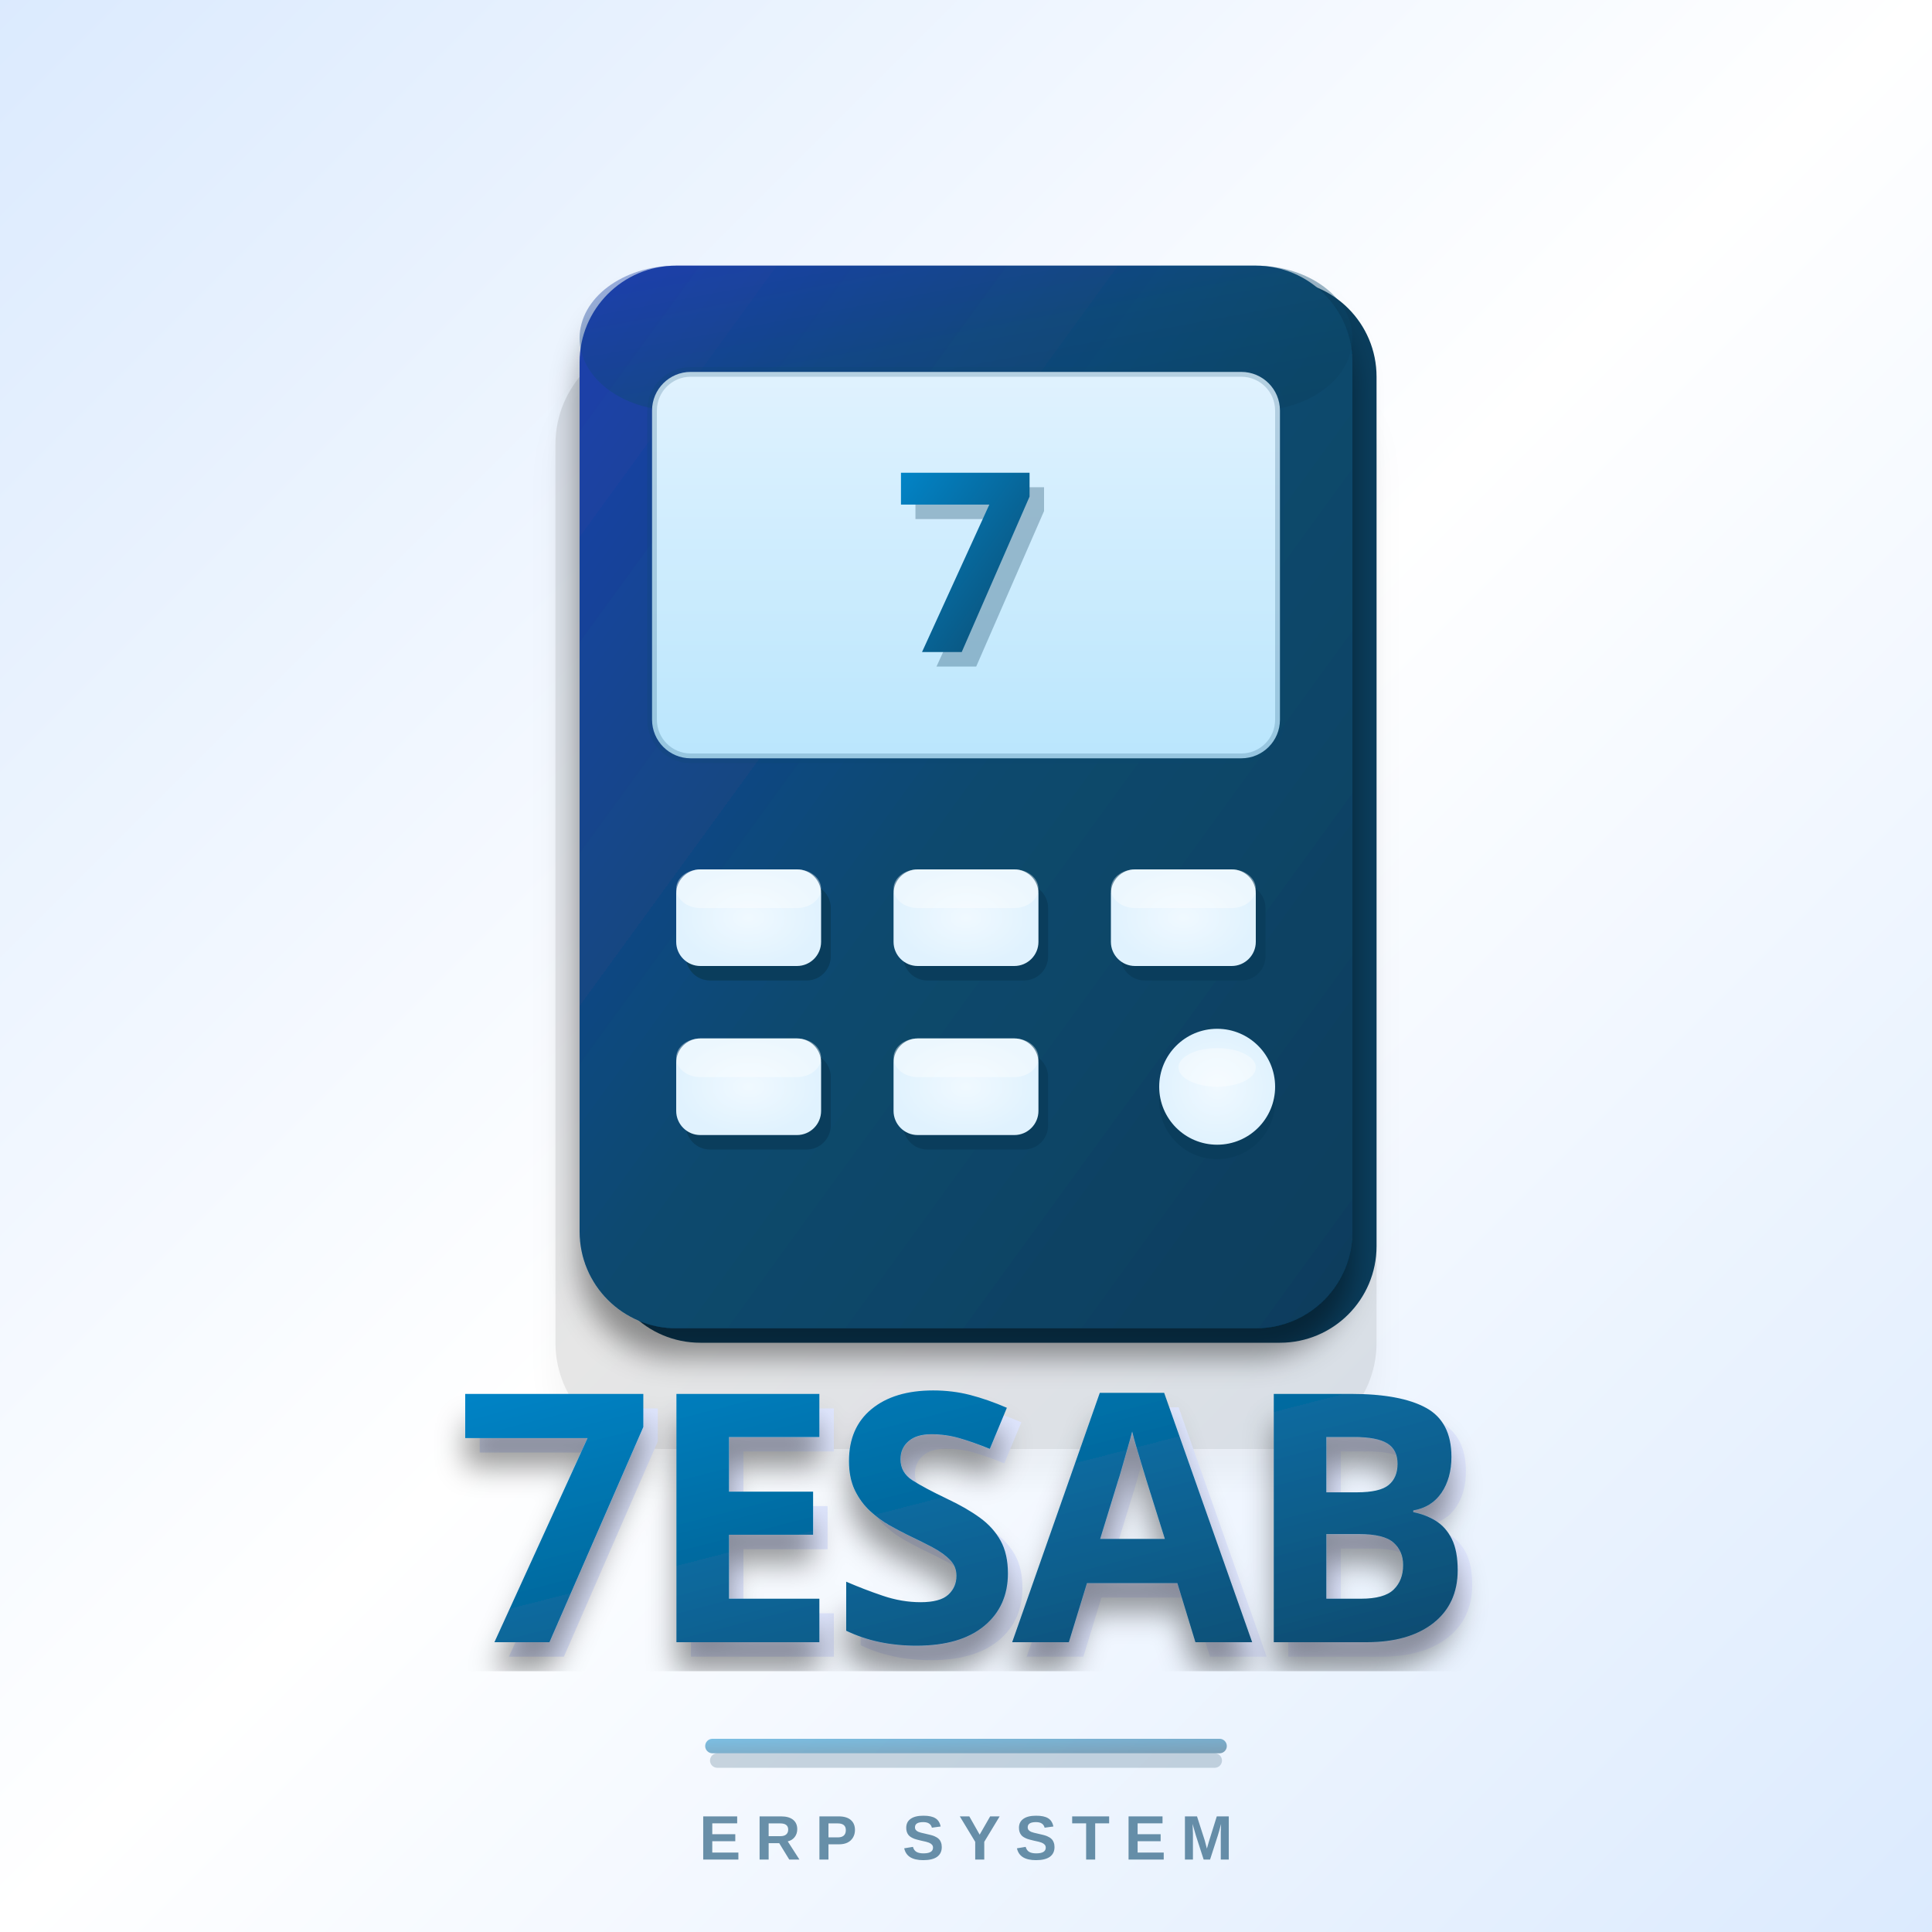
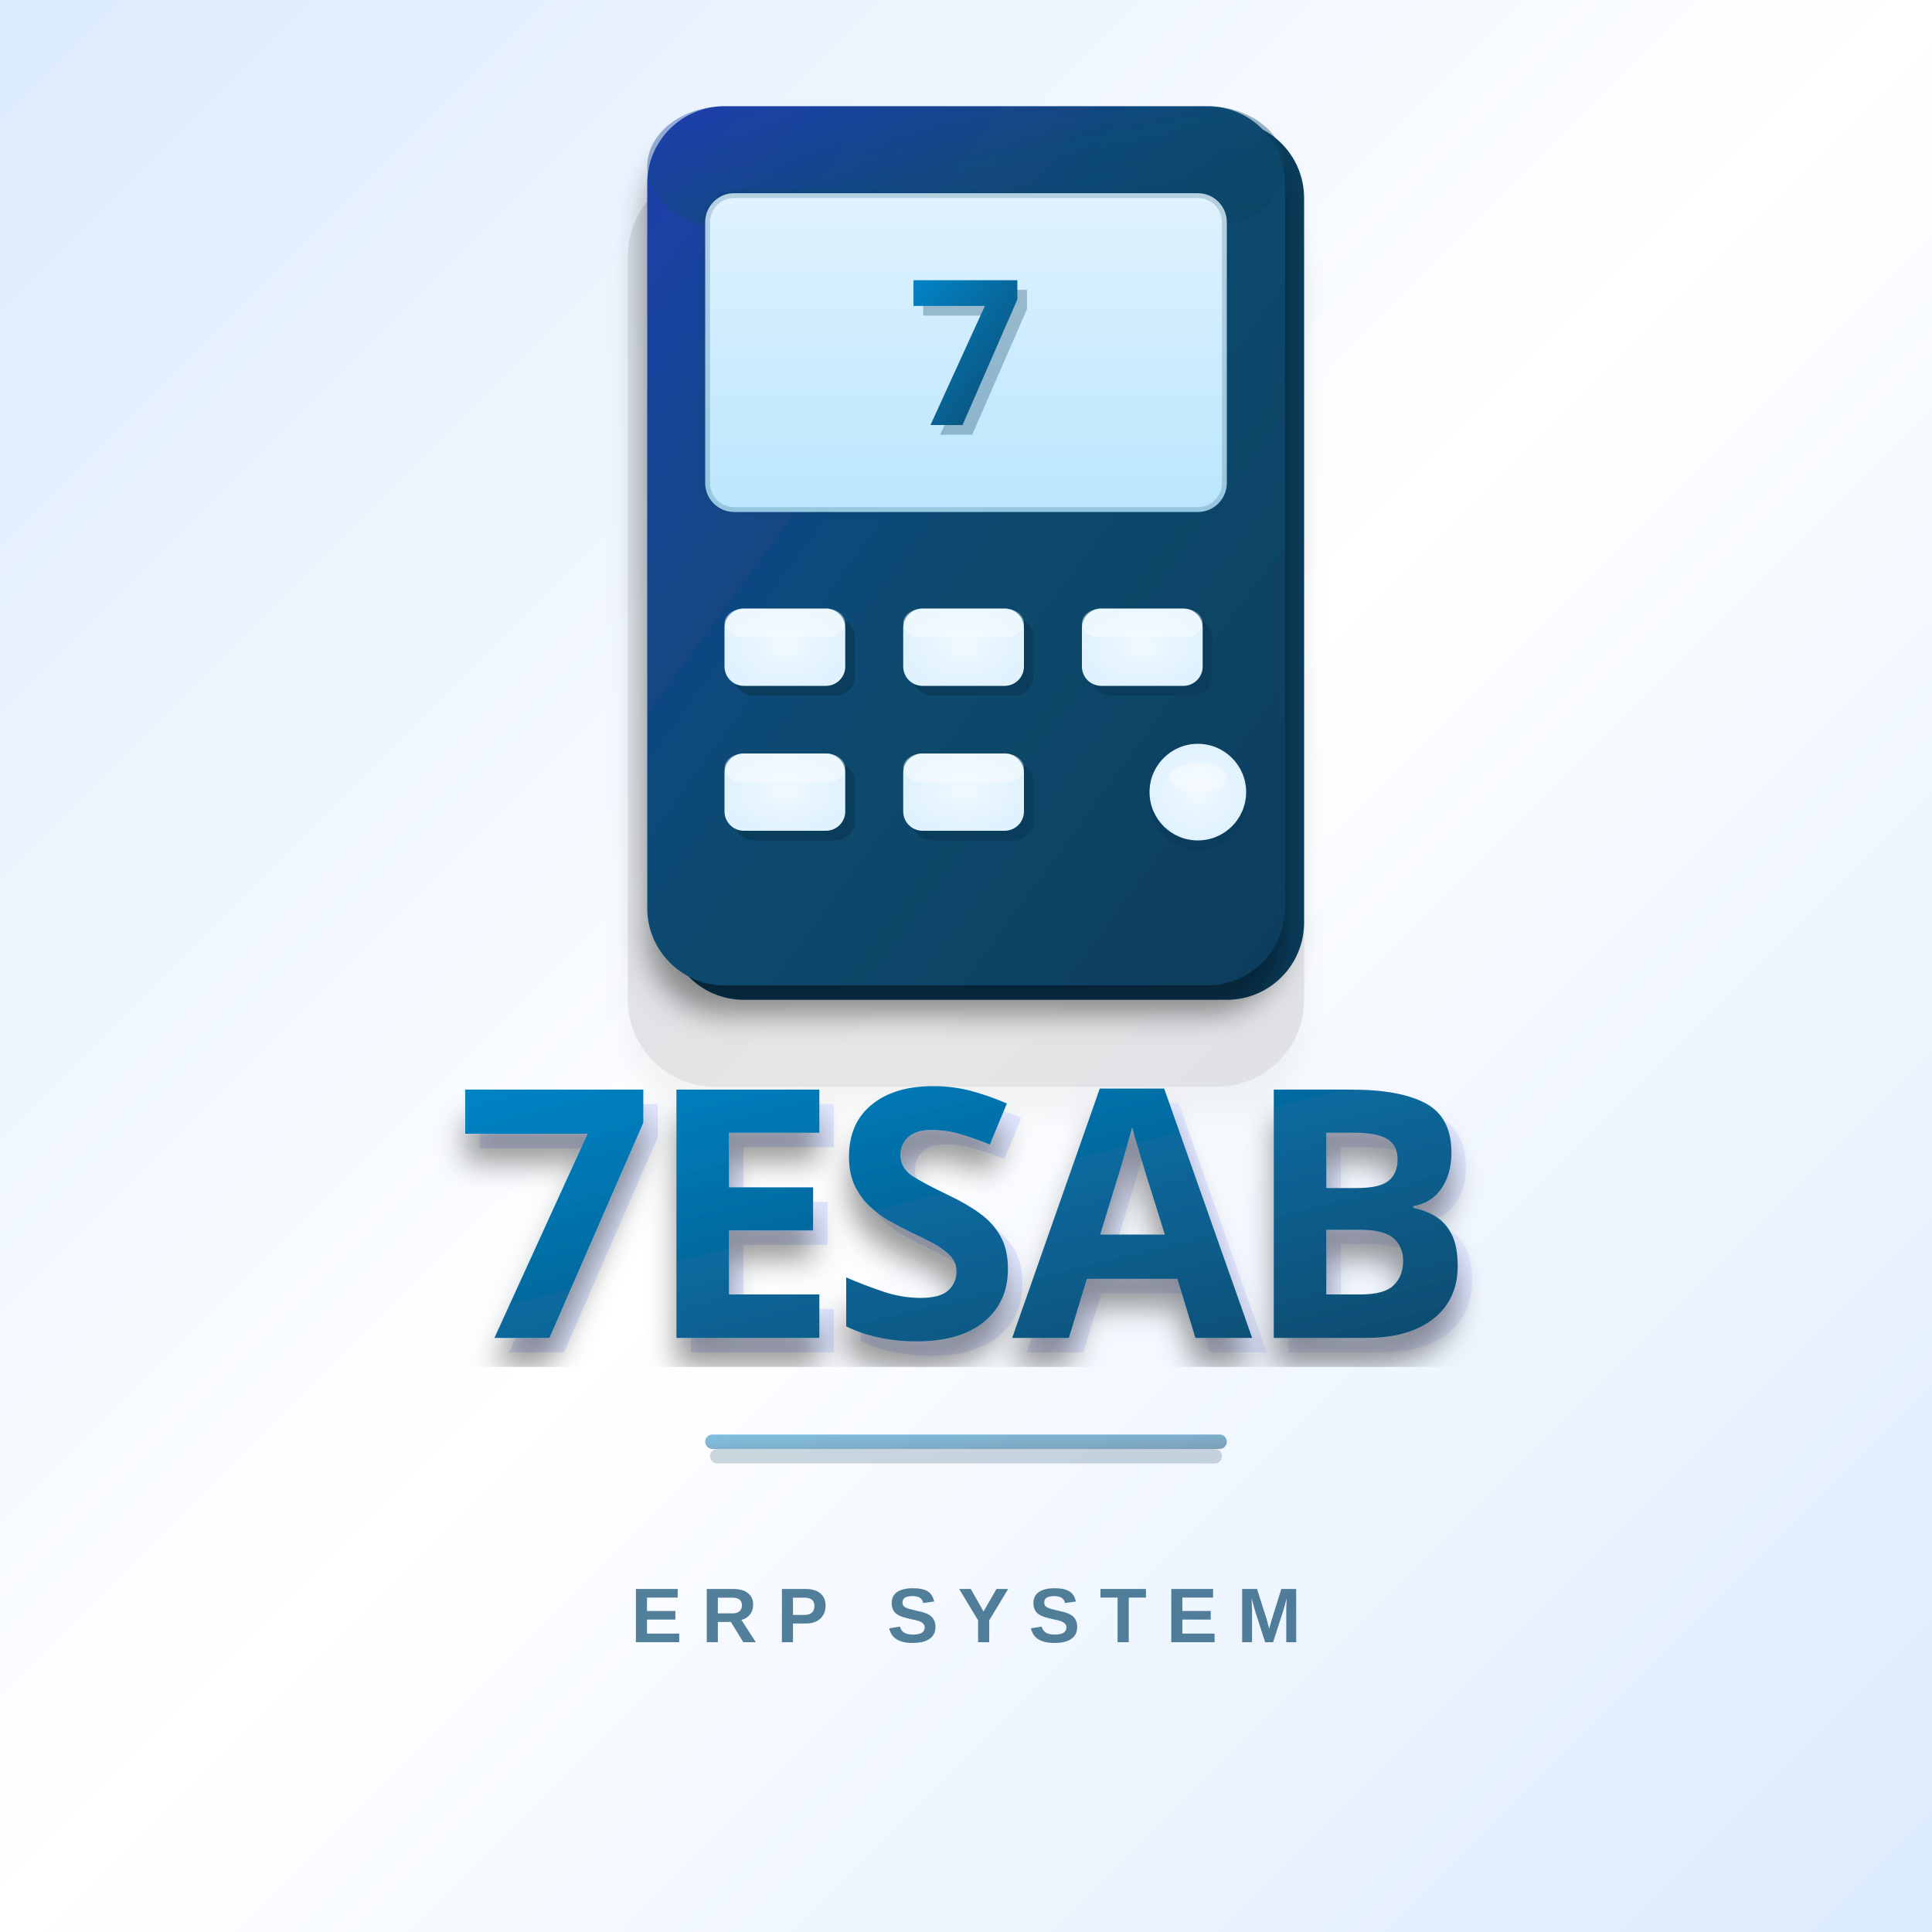
<svg xmlns="http://www.w3.org/2000/svg" viewBox="0 0 400 400">
  <defs>
    <linearGradient id="bgGradient" x1="0%" y1="0%" x2="100%" y2="100%">
      <stop offset="0%" style="stop-color:#dbeafe;stop-opacity:1" />
      <stop offset="50%" style="stop-color:#ffffff;stop-opacity:1" />
      <stop offset="100%" style="stop-color:#dbeafe;stop-opacity:1" />
    </linearGradient>
    <linearGradient id="calc3D" x1="0%" y1="0%" x2="100%" y2="100%">
      <stop offset="0%" style="stop-color:#1e40af;stop-opacity:1" />
      <stop offset="50%" style="stop-color:#0c4a6e;stop-opacity:1" />
      <stop offset="100%" style="stop-color:#0a3d5c;stop-opacity:1" />
    </linearGradient>
    <linearGradient id="screenGlow" x1="0%" y1="0%" x2="0%" y2="100%">
      <stop offset="0%" style="stop-color:#e0f2fe;stop-opacity:1" />
      <stop offset="100%" style="stop-color:#bae6fd;stop-opacity:1" />
    </linearGradient>
    <linearGradient id="number3D" x1="0%" y1="0%" x2="100%" y2="100%">
      <stop offset="0%" style="stop-color:#0284c7;stop-opacity:1" />
      <stop offset="100%" style="stop-color:#0c4a6e;stop-opacity:1" />
    </linearGradient>
    <filter id="depth">
      <feGaussianBlur in="SourceAlpha" stdDeviation="3" />
      <feOffset dx="0" dy="6" result="offsetblur" />
      <feComponentTransfer>
        <feFuncA type="linear" slope="0.4" />
      </feComponentTransfer>
      <feMerge>
        <feMergeNode />
        <feMergeNode in="SourceGraphic" />
      </feMerge>
    </filter>
    <radialGradient id="buttonGrad">
      <stop offset="0%" style="stop-color:#f0f9ff;stop-opacity:1" />
      <stop offset="100%" style="stop-color:#e0f2fe;stop-opacity:1" />
    </radialGradient>
  </defs>
  <rect width="400" height="400" fill="url(#bgGradient)" />
-   <rect x="115" y="70" width="170" height="230" rx="22" fill="#000000" opacity="0.10" filter="url(#depth)" />
-   <rect x="125" y="58" width="160" height="220" rx="20" fill="#0a3d5c" />
-   <rect x="120" y="55" width="160" height="220" rx="20" fill="url(#calc3D)" filter="url(#depth)" />
-   <rect x="120" y="55" width="160" height="30" rx="20" fill="url(#calc3D)" opacity="0.4" />
-   <rect x="138" y="80" width="124" height="76" rx="8" fill="#0a3d5c" />
-   <rect x="135" y="77" width="130" height="80" rx="8" fill="url(#screenGlow)" />
-   <rect x="135" y="77" width="130" height="80" rx="8" fill="none" stroke="rgba(12, 74, 110, 0.2)" stroke-width="2" />
-   <text x="203" y="138" font-family="Arial Black, sans-serif" font-size="52" font-weight="900" fill="#0a3d5c" text-anchor="middle" opacity="0.3">7</text>
-   <text x="200" y="135" font-family="Arial Black, sans-serif" font-size="52" font-weight="900" fill="url(#number3D)" text-anchor="middle">7</text>
+   <rect x="130" y="35" width="140" height="190" rx="18" fill="#000000" opacity="0.10" filter="url(#depth)" />
+   <rect x="138" y="25" width="132" height="182" rx="16" fill="#0a3d5c" />
+   <rect x="134" y="22" width="132" height="182" rx="16" fill="url(#calc3D)" filter="url(#depth)" />
+   <rect x="134" y="22" width="132" height="25" rx="16" fill="url(#calc3D)" opacity="0.4" />
+   <rect x="149" y="42" width="102" height="62" rx="6" fill="#0a3d5c" />
+   <rect x="146" y="40" width="108" height="66" rx="6" fill="url(#screenGlow)" />
+   <rect x="146" y="40" width="108" height="66" rx="6" fill="none" stroke="rgba(12, 74, 110, 0.2)" stroke-width="2" />
+   <text x="202" y="90" font-family="'Arial Black', sans-serif" font-size="42" font-weight="900" fill="#0a3d5c" text-anchor="middle" opacity="0.3">7</text>
+   <text x="200" y="88" font-family="'Arial Black', sans-serif" font-size="42" font-weight="900" fill="url(#number3D)" text-anchor="middle">7</text>
  <g>
-     <rect x="142" y="183" width="30" height="20" rx="5" fill="#0a3d5c" />
-     <rect x="187" y="183" width="30" height="20" rx="5" fill="#0a3d5c" />
-     <rect x="232" y="183" width="30" height="20" rx="5" fill="#0a3d5c" />
-     <rect x="140" y="180" width="30" height="20" rx="5" fill="url(#buttonGrad)" />
-     <rect x="185" y="180" width="30" height="20" rx="5" fill="url(#buttonGrad)" />
-     <rect x="230" y="180" width="30" height="20" rx="5" fill="url(#buttonGrad)" />
-     <rect x="140" y="180" width="30" height="8" rx="5" fill="white" opacity="0.4" />
-     <rect x="185" y="180" width="30" height="8" rx="5" fill="white" opacity="0.4" />
-     <rect x="230" y="180" width="30" height="8" rx="5" fill="white" opacity="0.4" />
+     <rect x="152" y="128" width="25" height="16" rx="4" fill="#0a3d5c" />
+     <rect x="189" y="128" width="25" height="16" rx="4" fill="#0a3d5c" />
+     <rect x="226" y="128" width="25" height="16" rx="4" fill="#0a3d5c" />
+     <rect x="150" y="126" width="25" height="16" rx="4" fill="url(#buttonGrad)" />
+     <rect x="187" y="126" width="25" height="16" rx="4" fill="url(#buttonGrad)" />
+     <rect x="224" y="126" width="25" height="16" rx="4" fill="url(#buttonGrad)" />
+     <rect x="150" y="126" width="25" height="6" rx="4" fill="white" opacity="0.4" />
+     <rect x="187" y="126" width="25" height="6" rx="4" fill="white" opacity="0.4" />
+     <rect x="224" y="126" width="25" height="6" rx="4" fill="white" opacity="0.4" />
  </g>
  <g>
-     <rect x="142" y="218" width="30" height="20" rx="5" fill="#0a3d5c" />
-     <rect x="187" y="218" width="30" height="20" rx="5" fill="#0a3d5c" />
-     <ellipse cx="252" cy="228" rx="12" ry="12" fill="#0a3d5c" />
-     <rect x="140" y="215" width="30" height="20" rx="5" fill="url(#buttonGrad)" />
-     <rect x="185" y="215" width="30" height="20" rx="5" fill="url(#buttonGrad)" />
-     <circle cx="252" cy="225" r="12" fill="url(#buttonGrad)" />
-     <rect x="140" y="215" width="30" height="8" rx="5" fill="white" opacity="0.4" />
-     <rect x="185" y="215" width="30" height="8" rx="5" fill="white" opacity="0.4" />
-     <ellipse cx="252" cy="221" rx="8" ry="4" fill="white" opacity="0.4" />
+     <rect x="152" y="158" width="25" height="16" rx="4" fill="#0a3d5c" />
+     <rect x="189" y="158" width="25" height="16" rx="4" fill="#0a3d5c" />
+     <ellipse cx="248" cy="166" rx="10" ry="10" fill="#0a3d5c" />
+     <rect x="150" y="156" width="25" height="16" rx="4" fill="url(#buttonGrad)" />
+     <rect x="187" y="156" width="25" height="16" rx="4" fill="url(#buttonGrad)" />
+     <circle cx="248" cy="164" r="10" fill="url(#buttonGrad)" />
+     <rect x="150" y="156" width="25" height="6" rx="4" fill="white" opacity="0.4" />
+     <rect x="187" y="156" width="25" height="6" rx="4" fill="white" opacity="0.4" />
+     <ellipse cx="248" cy="161" rx="6" ry="3" fill="white" opacity="0.4" />
  </g>
-   <text x="203" y="343" font-family="'Arial Black', sans-serif" font-size="72" font-weight="900" fill="#e0e7ff" text-anchor="middle" letter-spacing="-2">7ESAB</text>
-   <text x="200" y="340" font-family="'Arial Black', sans-serif" font-size="72" font-weight="900" fill="url(#number3D)" text-anchor="middle" letter-spacing="-2" filter="url(#depth)">7ESAB</text>
-   <rect x="147" y="363" width="106" height="3" rx="1.5" fill="#0a3d5c" opacity="0.2" />
-   <rect x="146" y="360" width="108" height="3" rx="1.5" fill="url(#number3D)" opacity="0.5" />
-   <text x="200" y="385" font-family="Arial, sans-serif" font-size="13" font-weight="600" fill="#0c4a6e" text-anchor="middle" letter-spacing="3" opacity="0.6">ERP SYSTEM</text>
+   <text x="203" y="280" font-family="'Arial Black', sans-serif" font-size="72" font-weight="900" fill="#e0e7ff" text-anchor="middle" letter-spacing="-2">7ESAB</text>
+   <text x="200" y="277" font-family="'Arial Black', sans-serif" font-size="72" font-weight="900" fill="url(#number3D)" text-anchor="middle" letter-spacing="-2" filter="url(#depth)">7ESAB</text>
+   <rect x="147" y="300" width="106" height="3" rx="1.5" fill="#0a3d5c" opacity="0.2" />
+   <rect x="146" y="297" width="108" height="3" rx="1.5" fill="url(#number3D)" opacity="0.5" />
+   <text x="200" y="340" font-family="Arial, sans-serif" font-size="16" font-weight="600" fill="#0c4a6e" text-anchor="middle" letter-spacing="4" opacity="0.7">ERP SYSTEM</text>
</svg>
